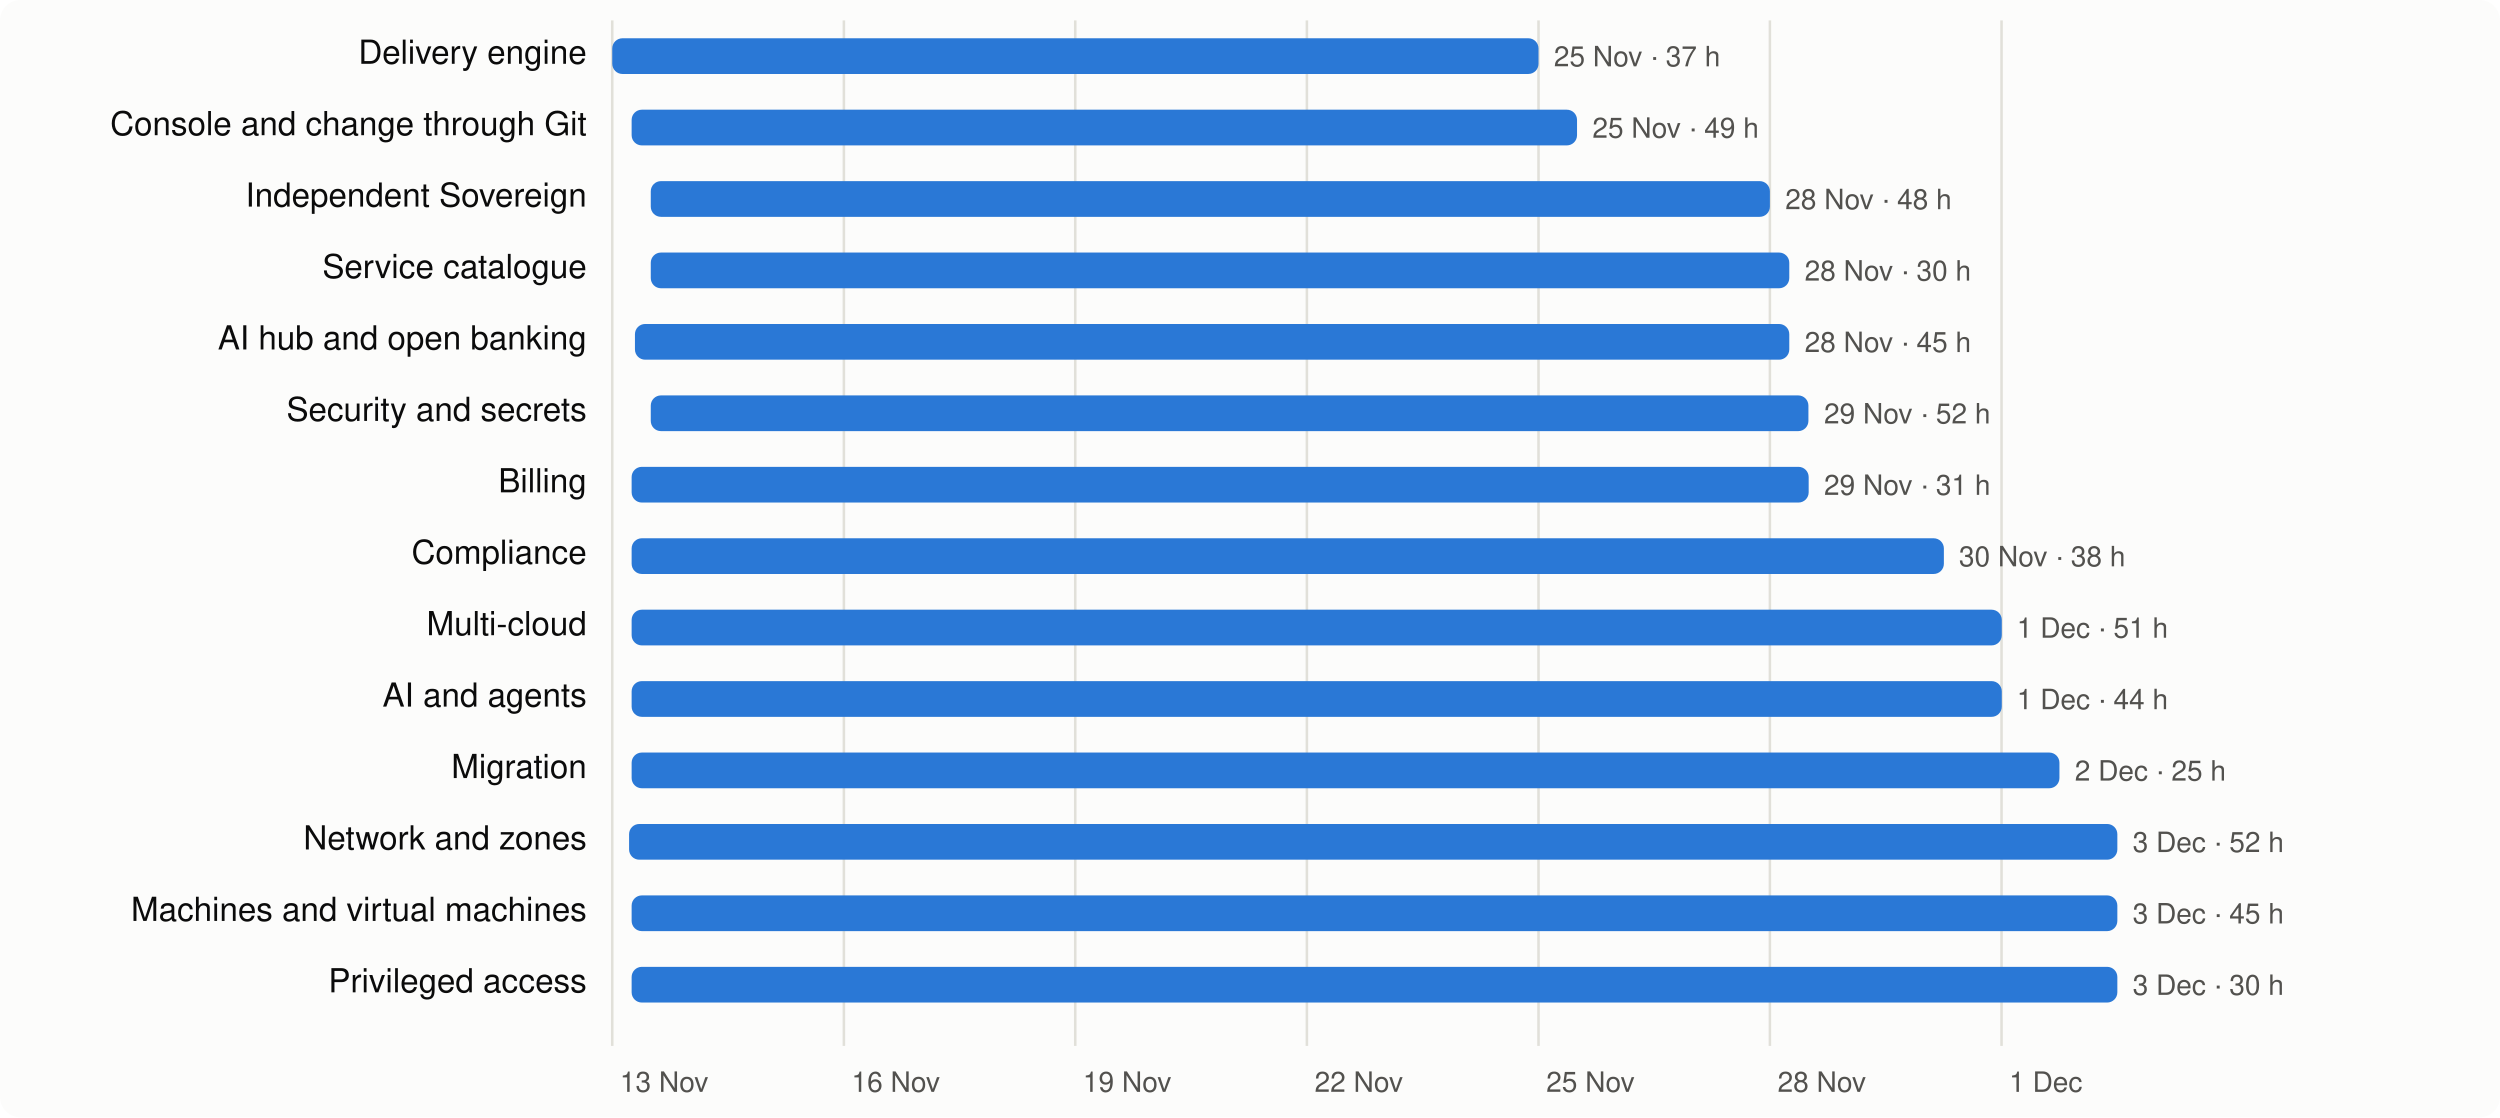
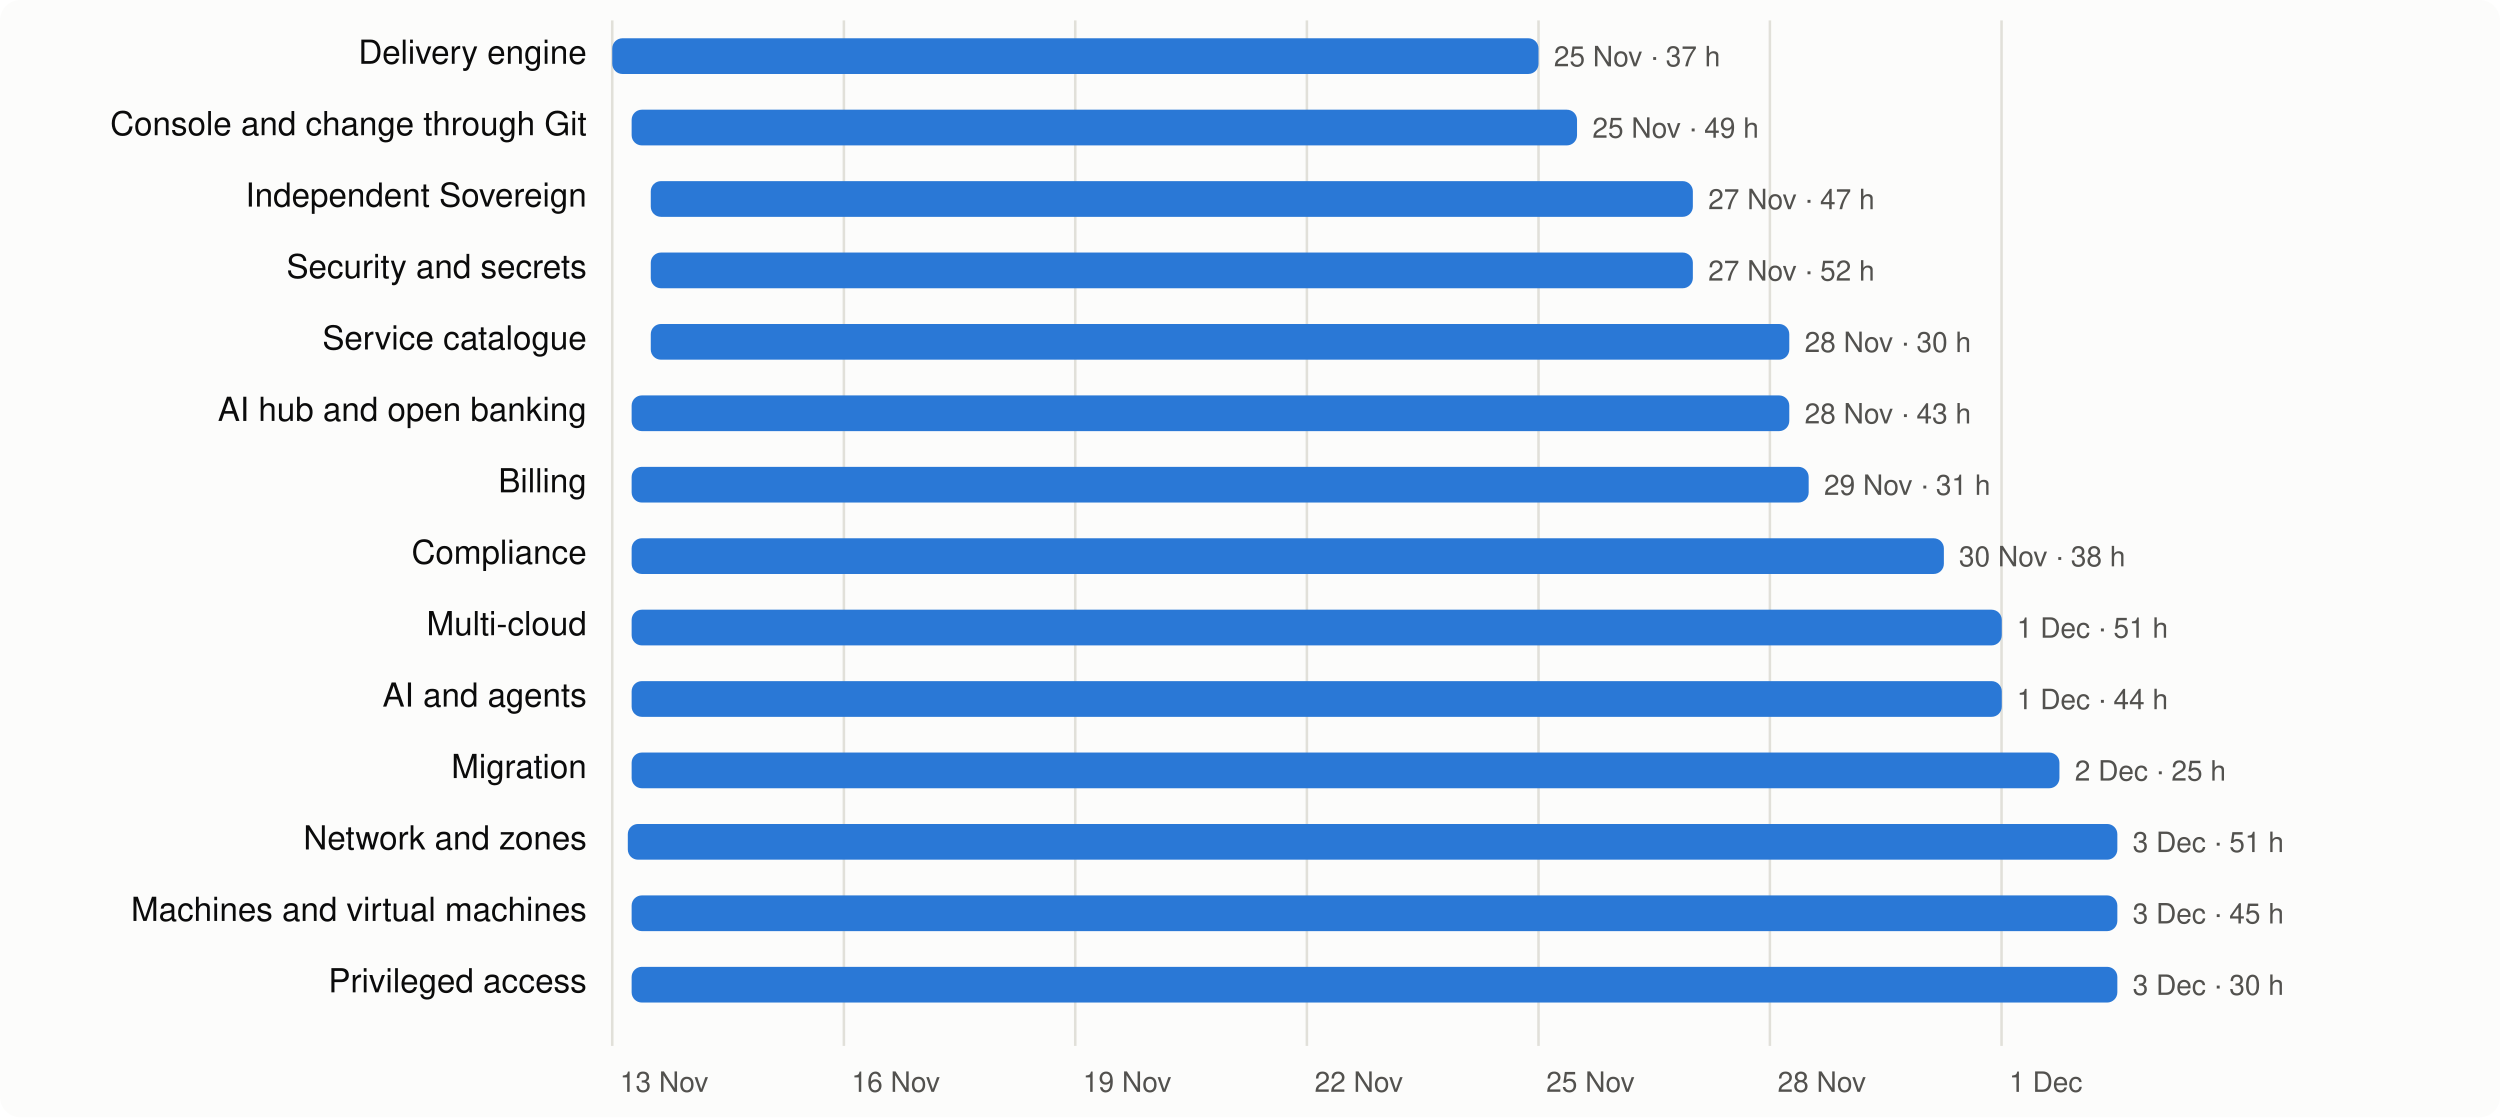
<svg xmlns="http://www.w3.org/2000/svg" viewBox="0 0 980 438" width="980" height="438" font-family="system-ui,-apple-system,Segoe UI,Helvetica,Arial,sans-serif" font-size="13">
  <rect width="980" height="438" rx="8" fill="#fcfcfb" />
  <line x1="240.0" x2="240.0" y1="8" y2="410" stroke="#e1e0d9" />
  <text x="243.0" y="428" fill="#52514e" font-size="11">13 Nov</text>
  <line x1="330.8" x2="330.8" y1="8" y2="410" stroke="#e1e0d9" />
  <text x="333.8" y="428" fill="#52514e" font-size="11">16 Nov</text>
  <line x1="421.5" x2="421.5" y1="8" y2="410" stroke="#e1e0d9" />
  <text x="424.5" y="428" fill="#52514e" font-size="11">19 Nov</text>
  <line x1="512.3" x2="512.3" y1="8" y2="410" stroke="#e1e0d9" />
  <text x="515.3" y="428" fill="#52514e" font-size="11">22 Nov</text>
  <line x1="603.1" x2="603.1" y1="8" y2="410" stroke="#e1e0d9" />
  <text x="606.1" y="428" fill="#52514e" font-size="11">25 Nov</text>
  <line x1="693.8" x2="693.8" y1="8" y2="410" stroke="#e1e0d9" />
  <text x="696.8" y="428" fill="#52514e" font-size="11">28 Nov</text>
  <line x1="784.6" x2="784.6" y1="8" y2="410" stroke="#e1e0d9" />
  <text x="787.6" y="428" fill="#52514e" font-size="11">1 Dec</text>
  <text x="230" y="25" text-anchor="end" fill="#0b0b0b">Delivery engine</text>
  <rect x="240.0" y="15" width="363.1" height="14" rx="4" fill="#2a78d6" />
  <text x="609.1" y="26" fill="#52514e" font-size="11">25 Nov · 37 h</text>
  <text x="230" y="53" text-anchor="end" fill="#0b0b0b">Console and change through Git</text>
  <rect x="247.6" y="43" width="370.6" height="14" rx="4" fill="#2a78d6" />
  <text x="624.2" y="54" fill="#52514e" font-size="11">25 Nov · 49 h</text>
  <text x="230" y="81" text-anchor="end" fill="#0b0b0b">Independent Sovereign</text>
-   <rect x="255.1" y="71" width="438.7" height="14" rx="4" fill="#2a78d6" />
-   <text x="699.8" y="82" fill="#52514e" font-size="11">28 Nov · 48 h</text>
-   <text x="230" y="109" text-anchor="end" fill="#0b0b0b">Service catalogue</text>
-   <rect x="255.1" y="99" width="446.3" height="14" rx="4" fill="#2a78d6" />
-   <text x="707.4" y="110" fill="#52514e" font-size="11">28 Nov · 30 h</text>
-   <text x="230" y="137" text-anchor="end" fill="#0b0b0b">AI hub and open banking</text>
-   <rect x="248.9" y="127" width="452.5" height="14" rx="4" fill="#2a78d6" />
-   <text x="707.4" y="138" fill="#52514e" font-size="11">28 Nov · 45 h</text>
-   <text x="230" y="165" text-anchor="end" fill="#0b0b0b">Security and secrets</text>
-   <rect x="255.1" y="155" width="453.8" height="14" rx="4" fill="#2a78d6" />
-   <text x="715.0" y="166" fill="#52514e" font-size="11">29 Nov · 52 h</text>
+   <rect x="255.1" y="71" width="408.5" height="14" rx="4" fill="#2a78d6" />
+   <text x="669.6" y="82" fill="#52514e" font-size="11">27 Nov · 47 h</text>
+   <text x="230" y="109" text-anchor="end" fill="#0b0b0b">Security and secrets</text>
+   <rect x="255.1" y="99" width="408.5" height="14" rx="4" fill="#2a78d6" />
+   <text x="669.6" y="110" fill="#52514e" font-size="11">27 Nov · 52 h</text>
+   <text x="230" y="137" text-anchor="end" fill="#0b0b0b">Service catalogue</text>
+   <rect x="255.1" y="127" width="446.3" height="14" rx="4" fill="#2a78d6" />
+   <text x="707.4" y="138" fill="#52514e" font-size="11">28 Nov · 30 h</text>
+   <text x="230" y="165" text-anchor="end" fill="#0b0b0b">AI hub and open banking</text>
+   <rect x="247.6" y="155" width="453.8" height="14" rx="4" fill="#2a78d6" />
+   <text x="707.4" y="166" fill="#52514e" font-size="11">28 Nov · 43 h</text>
  <text x="230" y="193" text-anchor="end" fill="#0b0b0b">Billing</text>
  <rect x="247.6" y="183" width="461.4" height="14" rx="4" fill="#2a78d6" />
  <text x="715.0" y="194" fill="#52514e" font-size="11">29 Nov · 31 h</text>
  <text x="230" y="221" text-anchor="end" fill="#0b0b0b">Compliance</text>
  <rect x="247.6" y="211" width="514.4" height="14" rx="4" fill="#2a78d6" />
  <text x="767.9" y="222" fill="#52514e" font-size="11">30 Nov · 38 h</text>
  <text x="230" y="249" text-anchor="end" fill="#0b0b0b">Multi-cloud</text>
  <rect x="247.6" y="239" width="537.1" height="14" rx="4" fill="#2a78d6" />
  <text x="790.6" y="250" fill="#52514e" font-size="11">1 Dec · 51 h</text>
  <text x="230" y="277" text-anchor="end" fill="#0b0b0b">AI and agents</text>
  <rect x="247.6" y="267" width="537.1" height="14" rx="4" fill="#2a78d6" />
  <text x="790.6" y="278" fill="#52514e" font-size="11">1 Dec · 44 h</text>
  <text x="230" y="305" text-anchor="end" fill="#0b0b0b">Migration</text>
  <rect x="247.6" y="295" width="559.7" height="14" rx="4" fill="#2a78d6" />
  <text x="813.3" y="306" fill="#52514e" font-size="11">2 Dec · 25 h</text>
  <text x="230" y="333" text-anchor="end" fill="#0b0b0b">Network and zones</text>
-   <rect x="246.6" y="323" width="583.4" height="14" rx="4" fill="#2a78d6" />
-   <text x="836.0" y="334" fill="#52514e" font-size="11">3 Dec · 52 h</text>
+   <rect x="246.1" y="323" width="583.9" height="14" rx="4" fill="#2a78d6" />
+   <text x="836.0" y="334" fill="#52514e" font-size="11">3 Dec · 51 h</text>
  <text x="230" y="361" text-anchor="end" fill="#0b0b0b">Machines and virtual machines</text>
  <rect x="247.6" y="351" width="582.4" height="14" rx="4" fill="#2a78d6" />
  <text x="836.0" y="362" fill="#52514e" font-size="11">3 Dec · 45 h</text>
  <text x="230" y="389" text-anchor="end" fill="#0b0b0b">Privileged access</text>
  <rect x="247.6" y="379" width="582.4" height="14" rx="4" fill="#2a78d6" />
  <text x="836.0" y="390" fill="#52514e" font-size="11">3 Dec · 30 h</text>
</svg>
